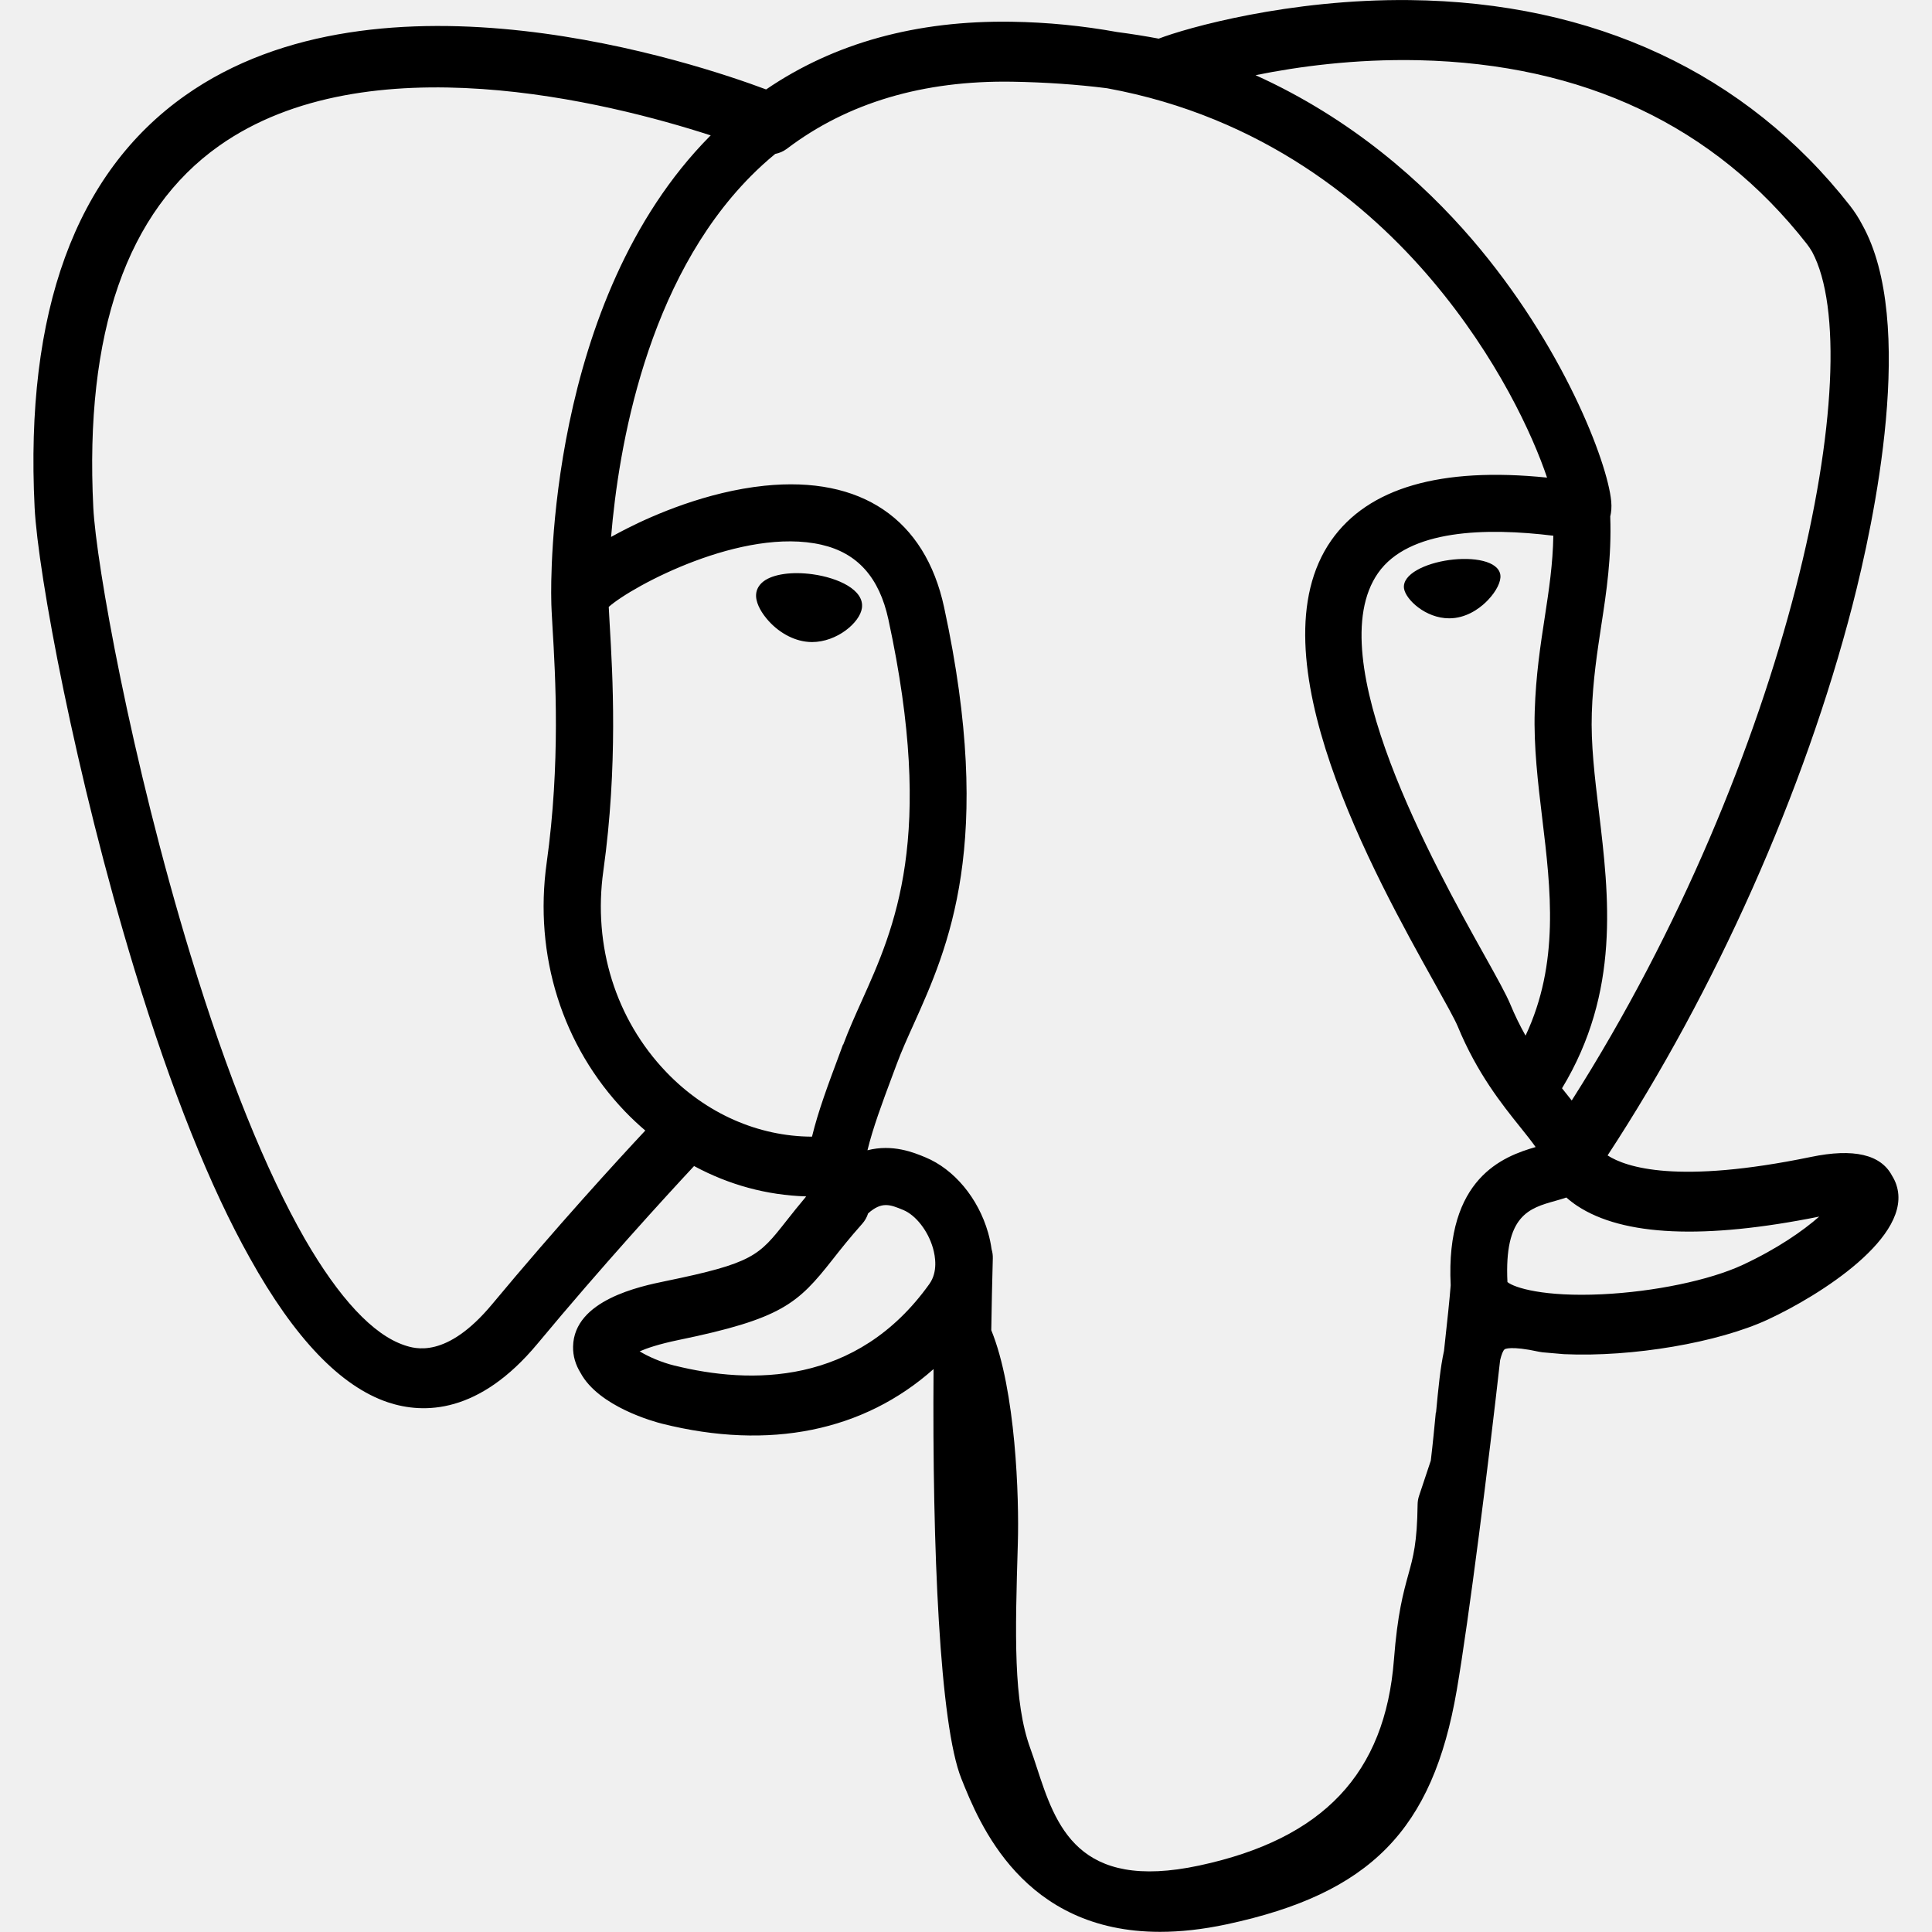
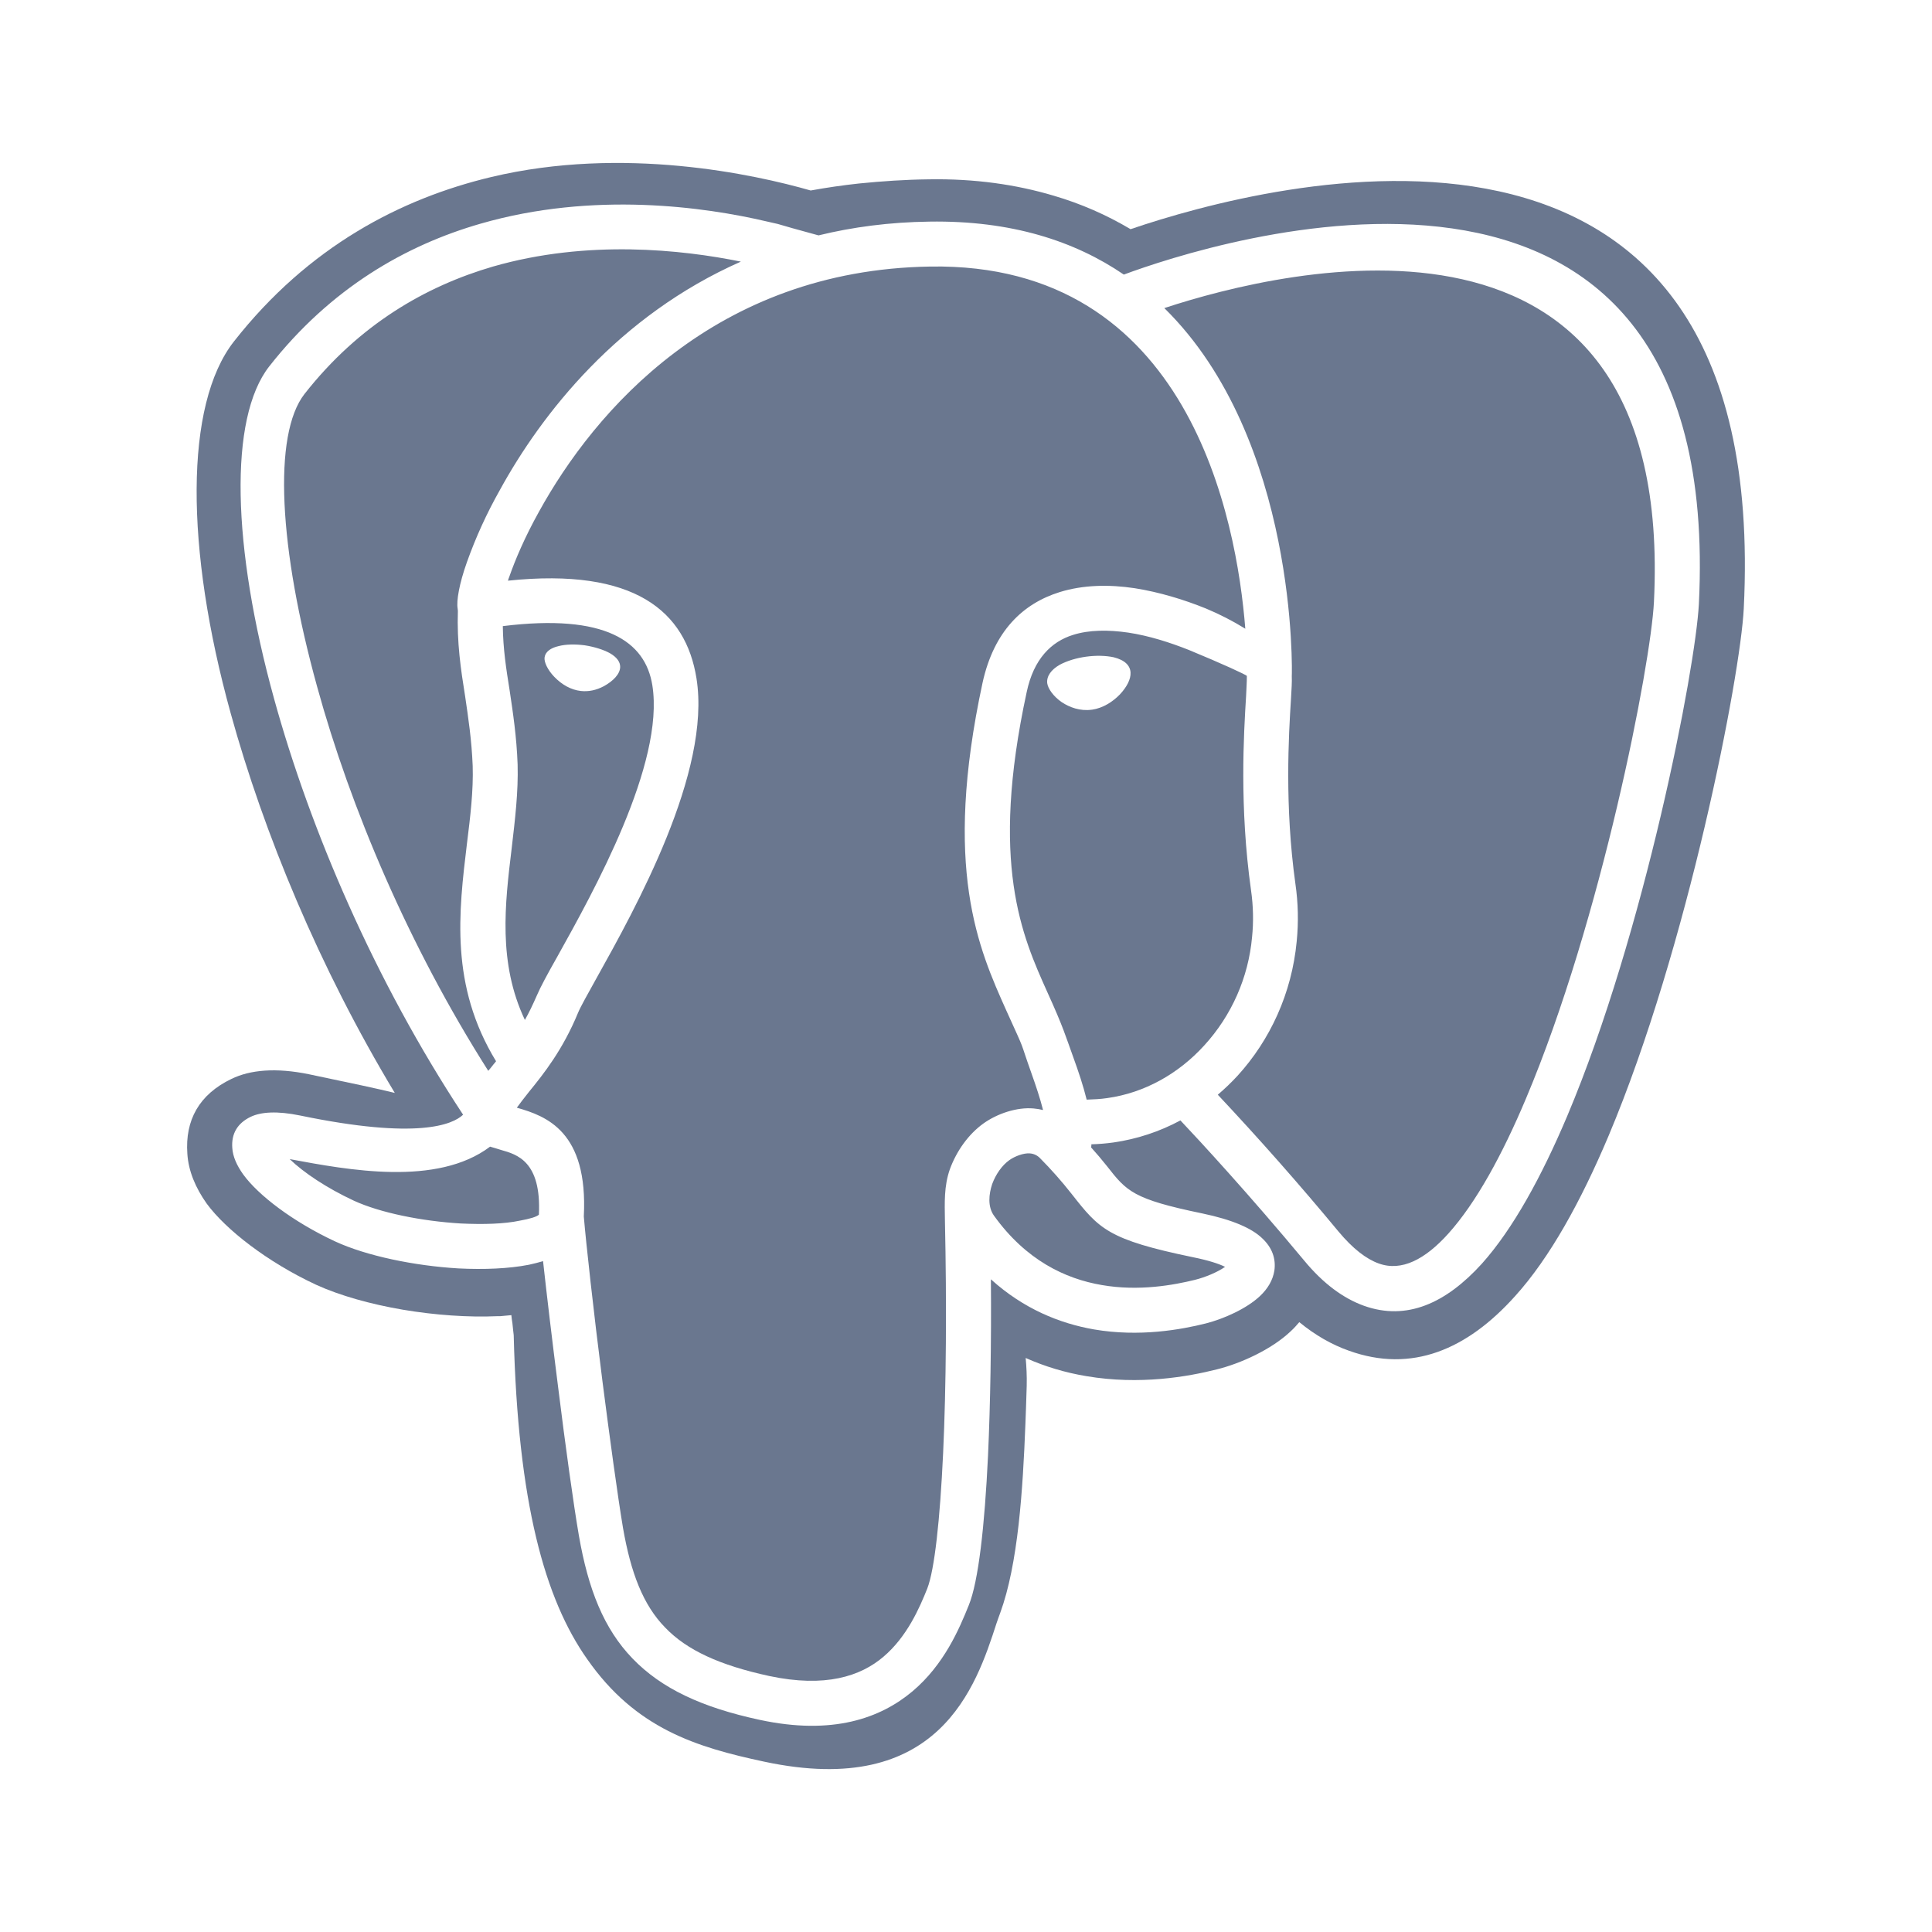
- <svg xmlns="http://www.w3.org/2000/svg" role="img" viewBox="0 0 24 24">
-   <path d="M23.559 14.723a.527.527 0 0 0-.056-.119c-.139-.263-.477-.342-1.007-.232-1.653.341-2.293.131-2.526-.019 1.342-2.048 2.445-4.522 3.041-6.83.271-1.051.798-3.524.122-4.732a1.564 1.564 0 0 0-.151-.235C21.693.909 19.801.025 17.51.001c-1.495-.016-2.771.346-3.116.479a9.449 9.449 0 0 0-.516-.082 8.044 8.044 0 0 0-1.311-.128c-1.182-.018-2.204.264-3.05.841-.857-.321-4.789-1.645-7.222.079C.936 2.153.309 3.873.43 6.304c.041.818.507 3.334 1.242 5.744.46 1.506.939 2.702 1.433 3.582.553.994 1.126 1.593 1.714 1.79.447.149 1.133.144 1.858-.728.801-.964 1.59-1.826 1.945-2.207.435.235.906.362 1.39.377a.057.057 0 0 0 0.0.004 11.031 11.031 0 0 0-.247.305c-.339.43-.409.52-1.5.744-.31.064-1.134.234-1.146.811-.003.122.033.231.092.327.227.423.922.61 1.015.633 1.335.334 2.504.092 3.371-.679-.017 2.231.077 4.417.345 5.087.221.553.762 1.905 2.469 1.904.251 0 .526-.029.83-.094 1.782-.382 2.556-1.17 2.855-2.906.15-.871.402-2.875.539-4.101.017-.07.036-.121.057-.136.001-.001.07-.047.427.031a.367.367 0 0 0 .044.007l.254.022.015.001c.847.038 1.911-.143 2.531-.431.644-.299 1.806-1.032 1.595-1.67zM2.371 11.877c-.744-2.436-1.178-4.885-1.212-5.572-.109-2.171.417-3.683 1.562-4.493 1.837-1.299 4.84-.541 6.108-.13-.003.003-.007.006-.01.009-2.024 2.044-1.976 5.536-1.971 5.75-0.0.082.007.199.016.359.035.587.1 1.68-.073 2.918-.161 1.15.194 2.276.973 3.089.081.084.165.163.252.237-.347.371-1.1 1.193-1.903 2.158-.568.682-.96.552-1.089.509-.392-.131-.813-.587-1.238-1.322-.48-.839-.964-2.032-1.415-3.513zm6.007 5.087c-.171-.043-.327-.113-.432-.177.089-.039.237-.09.483-.141 1.283-.264 1.482-.451 1.914-1.0.099-.126.212-.269.367-.443a.355.355 0 0 0 .074-.13c.171-.151.272-.11.437-.042.156.065.308.26.369.475.029.102.062.294-.045.444-.904 1.266-2.222 1.249-3.168 1.013zm2.094-3.988-.052.141c-.133.357-.257.688-.333 1.003-.667-.002-1.317-.287-1.81-.802-.628-.655-.913-1.566-.782-2.5.183-1.308.115-2.447.079-3.059-.005-.086-.009-.161-.012-.22.296-.262 1.666-.996 2.643-.772.446.102.718.406.831.928.585 2.704.077 3.831-.33 4.736-.084.187-.163.363-.231.545zm7.364 4.572c-.017.177-.036.376-.062.596l-.146.438a.355.355 0 0 0-.018.108c-.006.475-.054.649-.115.869-.063.229-.135.489-.179 1.058-.11 1.414-.878 2.227-2.417 2.557-1.516.325-1.784-.497-2.021-1.222a6.582 6.582 0 0 0-.077-.227c-.215-.586-.191-1.412-.157-2.555.017-.561-.025-1.901-.33-2.646.004-.293.011-.591.019-.892a.353.353 0 0 0-.015-.113 1.493 1.493 0 0 0-.044-.208c-.123-.428-.421-.787-.78-.935-.142-.059-.404-.167-.718-.087.067-.276.183-.588.309-.925l.053-.142c.059-.16.134-.326.213-.501.426-.948 1.011-2.245.377-5.177-.237-1.098-1.03-1.634-2.232-1.51-.721.075-1.38.365-1.709.532a5.672 5.672 0 0 0-.196.104c.092-1.106.439-3.174 1.736-4.482a4.031 4.031 0 0 1 .303-.276.353.353 0 0 0 .145-.064c.752-.571 1.694-.851 2.802-.833.409.007.802.034 1.174.081 1.939.354 3.244 1.447 4.036 2.383.814.962 1.255 1.931 1.431 2.454-1.323-.135-2.223.127-2.68.779-.993 1.419.543 4.173 1.281 5.496.135.243.252.452.289.541.24.583.551.971.779 1.255.07.087.137.171.189.245-.401.116-1.121.383-1.055 1.717-.012.156-.042.447-.083.815-.046.208-.07.46-.099.766zm.89-1.621c-.041-.832.269-.918.597-1.01a2.857 2.857 0 0 0 .135-.041 1.202 1.202 0 0 0 .134.103c.57.377 1.582.421 3.007.134-.202.177-.519.399-.953.601-.41.19-1.096.333-1.747.364-.72.034-1.086-.081-1.172-.151zm.57-9.271c-.006.351-.054.669-.105 1.002-.055.358-.112.727-.126 1.176-.014.437.04.891.093 1.33.107.887.216 1.8-.207 2.701a3.527 3.527 0 0 1-.188-.386c-.053-.128-.167-.333-.325-.616-.616-1.104-2.057-3.69-1.319-4.745.38-.543 1.341-.566 2.178-.463zm.228 7.014a12.376 12.376 0 0 0-.085-.107l-.035-.044c.726-1.2.584-2.386.458-3.438-.052-.432-.101-.84-.088-1.223.013-.406.067-.754.118-1.091.064-.415.129-.844.111-1.351.013-.053.019-.116.012-.19-.046-.485-.6-1.938-1.729-3.253-.608-.707-1.49-1.497-2.689-2.039.525-.107 1.233-.203 2.024-.186 2.051.046 3.675.814 4.824 2.282a.908.908 0 0 1 .067.1c.723 1.356-.276 6.275-2.987 10.54zm-8.817-6.116c-.025.179-.309.422-.621.422a.582.582 0 0 1-.081-.006c-.187-.026-.377-.144-.506-.316-.046-.06-.12-.178-.105-.284.005-.04.026-.099.092-.149.118-.089.352-.123.61-.087.316.044.643.194.611.419zm7.931-.411c.011.079-.049.201-.153.31-.068.072-.212.196-.408.223a.546.546 0 0 1-.075.005c-.293 0-.541-.234-.561-.372-.024-.176.264-.311.561-.352.297-.041.611.009.636.185z" />
+ <svg xmlns="http://www.w3.org/2000/svg" width="2500" height="2500" viewBox="0 0 192.756 192.756">
+   <g fill-rule="evenodd" clip-rule="evenodd">
+     <path fill="#fff" d="M0 0h192.756v192.756H0V0z" />
+     <path d="M51.253 133.206c-.026-.26-.078-.622-.13-1.191-.052-.285-.078-.544-.104-.803l-1.114.104h-.285c-2.875.129-6.217-.104-9.429-.647-3.186-.544-6.268-1.399-8.651-2.487-4.896-2.279-9.014-5.517-10.905-8.081-1.14-1.605-1.839-3.289-1.943-4.999-.233-3.342 1.166-5.906 4.403-7.46 1.865-.907 4.43-1.14 7.719-.466 4.222.881 6.89 1.45 8.574 1.864-7.538-12.51-13.081-25.953-16.37-37.868-4.559-16.474-4.61-30.797.311-37.091 7.46-9.506 16.681-14.272 25.695-16.422 13.158-3.134 26.264-.259 31.859 1.347a67.046 67.046 0 0 1 4.818-.699c2.331-.233 4.637-.389 6.968-.415 4.585-.078 8.728.519 12.458 1.632a33.225 33.225 0 0 1 7.668 3.341c13.701-4.663 63.977-18.028 61.18 37.869-.336 6.683-5.568 33.802-13.494 52.606-2.746 6.502-5.854 12.148-9.326 15.981-4.791 5.336-10.309 7.693-16.576 5.439-1.684-.596-3.342-1.528-4.947-2.849-.26.311-.57.647-.881.932-1.891 1.788-4.947 3.187-7.355 3.782-2.875.726-7.668 1.58-13.004.674a24.9 24.9 0 0 1-6.061-1.813c.078.854.129 1.787.104 2.771-.053 1.398-.078 2.798-.129 3.781-.131 3.394-.311 6.761-.674 10.024-.389 3.419-.959 6.45-1.84 8.858-.129.337-.232.647-.361 1.01-2.047 6.32-5.725 17.562-23.183 13.832-6.786-1.45-12.822-3.289-17.665-10.231-4.222-5.983-6.916-15.593-7.33-32.325z" fill="#6a778f" />
+     <path d="M58.247 121.368c.44-8.495-3.756-10.023-6.683-10.853.311-.44.726-.958 1.191-1.554 1.502-1.839 3.394-4.223 4.921-7.926.233-.57.933-1.813 1.839-3.445 3.859-6.916 11.474-20.566 9.972-29.917-1.062-6.656-6.139-11.06-18.805-9.739.026-.129.078-.259.129-.389.596-1.709 1.554-3.963 2.953-6.475C59.309 40.995 71.353 26.931 92.8 26.594c25.875-.44 30.59 25.306 31.444 36.133a27.88 27.88 0 0 0-3.938-2.02c-2.174-.88-4.635-1.632-7.096-2.021-2.564-.388-5.154-.336-7.486.388-3.652 1.14-6.553 3.86-7.693 9.04-3.988 18.52-.414 26.498 2.385 32.74 2.047 4.507 1.197 2.584 2.482 6.199.469 1.317.881 2.557 1.168 3.695a6.18 6.18 0 0 0-.932-.155c-1.684-.155-3.652.518-5.025 1.502-1.476 1.062-2.667 2.72-3.341 4.559-.596 1.71-.518 3.342-.492 5.129.181 8.314.129 16.525-.181 23.208-.311 6.657-.855 11.63-1.58 13.495-.777 1.942-2.021 4.817-4.378 6.812-2.279 1.942-5.802 3.108-11.396 1.916-4.896-1.062-8.211-2.563-10.387-4.843-2.202-2.254-3.419-5.466-4.196-9.921-.544-3.264-1.321-8.962-2.047-14.608-.88-6.89-1.657-13.96-1.864-16.474zm60.792 4.068c-8.521-1.762-9.377-2.823-12.123-6.32a41.228 41.228 0 0 0-3.16-3.574 1.54 1.54 0 0 0-1.01-.467c-.621-.052-1.502.285-2.047.674-.725.518-1.346 1.399-1.709 2.383-.336 1.011-.467 2.254.182 3.16 3.186 4.43 7.098 6.294 10.75 6.916 3.703.647 7.199 0 9.299-.518 1.035-.26 2.227-.752 3.004-1.296-.621-.311-1.659-.648-3.186-.958zm2.461-16.215a22.985 22.985 0 0 0 1.969-1.891c3.236-3.549 5.412-8.211 5.904-13.417a23.585 23.585 0 0 0-.129-5.725c-1.088-7.796-.674-14.816-.441-18.468.053-.958.105-1.684.078-2.253.027-.181.621-23.622-12.717-36.729 12.043-3.963 50.975-13.469 48.85 29.321-.311 6.242-5.258 31.755-12.77 49.55-2.355 5.595-4.973 10.387-7.744 13.469-2.305 2.564-4.662 3.808-6.941 2.979-1.244-.441-2.59-1.477-4.016-3.187a292.666 292.666 0 0 0-12.043-13.649zM73.917 26.102c-12.2 5.388-19.867 15.152-24.063 22.82a45.98 45.98 0 0 0-3.264 7.149c-.777 2.175-1.062 3.885-.932 4.636 0 .078.025.156.025.233-.104 3.186.285 5.802.726 8.548.311 2.124.647 4.326.751 6.916.078 2.461-.233 5.051-.57 7.745-.829 6.864-1.709 14.168 2.901 21.731-.078.104-.156.208-.233.286-.181.232-.363.466-.544.673C40.762 94.328 34.96 80.574 31.645 68.53c-3.833-13.857-4.429-25.151-1.269-29.217 5.465-6.968 12.147-10.775 18.805-12.718 9.454-2.721 18.882-1.685 24.736-.493zM124.4 67.441c0 .673-.053 1.347-.078 2.02-.232 3.756-.674 11.035.492 19.349.232 1.606.26 3.186.104 4.688a18.475 18.475 0 0 1-4.766 10.801c-2.564 2.823-5.957 4.739-9.688 5.258-.674.104-1.373.129-2.047.155-.338-1.371-.811-2.791-1.352-4.277-.744-2.047-.949-2.878-2.559-6.42-2.539-5.647-5.775-12.847-2.072-29.969.699-3.315 2.461-5.025 4.611-5.698 1.631-.519 3.547-.519 5.516-.233 2.072.311 4.17.984 6.061 1.735 3.267 1.348 5.753 2.487 5.778 2.591zm-13.287-1.865c-1.652-.354-3.9-.05-5.389.751-.854.492-1.32 1.14-1.242 1.839.076.544.621 1.321 1.449 1.891.777.518 1.84.907 2.979.751h.027c1.113-.155 2.098-.803 2.797-1.528.676-.725 1.098-1.507 1.061-2.18s-.529-1.236-1.682-1.524zm-60.947-3.108c10.257-1.27 14.22 1.528 14.919 5.906 1.244 7.822-5.854 20.566-9.479 27.067-.984 1.736-1.71 3.083-2.047 3.885-.388.881-.777 1.71-1.191 2.435-2.693-5.698-1.994-11.552-1.321-17.095.337-2.875.673-5.673.596-8.393-.104-2.823-.467-5.18-.803-7.434-.338-2.097-.649-4.118-.674-6.371zm-1.27 51.933c.337.104.726.207 1.114.336 1.554.441 4.015 1.114 3.756 6.45-.208.207-.881.414-1.891.596-1.58.337-3.678.389-5.906.284-3.885-.232-8.029-1.062-10.672-2.278-2.72-1.27-4.999-2.798-6.397-4.145 5.836 1.087 14.702 2.754 19.996-1.243zm5.439-48.825c-.078.466.311 1.269.958 1.943.784.815 1.694 1.312 2.658 1.42.75.084 1.533-.067 2.315-.488.921-.511 1.596-1.206 1.608-1.905.008-.478-.293-.958-1.039-1.385-.622-.337-1.502-.622-2.487-.777-.984-.13-1.917-.104-2.616.078-.801.182-1.318.57-1.397 1.114zm-8.132 45.639c-1.036.985-4.533 2.513-16.267.078-2.279-.466-3.885-.362-4.921.13-1.347.647-1.943 1.709-1.839 3.107.052.855.44 1.735 1.088 2.643 1.503 2.072 4.947 4.714 9.169 6.683 3.134 1.45 7.926 2.435 12.304 2.694 2.564.129 5.025.025 7.019-.363.492-.104.984-.233 1.425-.362.362 3.289.907 7.899 1.502 12.562.726 5.854 1.529 11.656 2.072 14.816.933 5.361 2.486 9.299 5.362 12.277s6.89 4.869 12.692 6.113c7.252 1.554 12.019-.155 15.23-2.85 3.16-2.668 4.662-6.217 5.621-8.6.958-2.356 1.581-7.873 1.917-14.945.232-5.154.336-11.241.285-17.562 3.264 2.953 6.863 4.403 10.283 5 4.531.776 8.676.025 11.162-.597 1.814-.466 4.068-1.477 5.389-2.72.777-.726 1.295-1.579 1.451-2.563.154-1.141-.182-2.254-1.244-3.238-1.01-.959-2.875-1.813-5.982-2.461-6.891-1.424-7.512-2.201-9.48-4.714a37.807 37.807 0 0 0-1.58-1.865c.025-.104.025-.207.025-.311a20.077 20.077 0 0 0 2.201-.182 20.118 20.118 0 0 0 6.684-2.201c1.865 1.969 6.863 7.382 12.33 13.961 1.941 2.357 3.963 3.808 5.982 4.533 4.273 1.528 8.186-.259 11.76-4.196 3.107-3.471 5.957-8.678 8.521-14.738 7.719-18.287 12.795-44.629 13.133-51.079 2.641-53.047-49.137-35.926-57.373-32.87-4.896-3.341-11.217-5.413-19.401-5.284-3.963.051-7.667.543-11.06 1.373-1.632-.44-3.937-1.088-4.067-1.14-.311-.078-.673-.155-1.14-.259-6.087-1.425-17.225-3.03-28.518.233-7.459 2.15-14.945 6.424-21.084 14.246-4.041 5.18-3.704 17.976.492 33.154 3.6 13.057 10.024 28.08 18.857 41.497z" fill="#fff" />
+   </g>
</svg>
